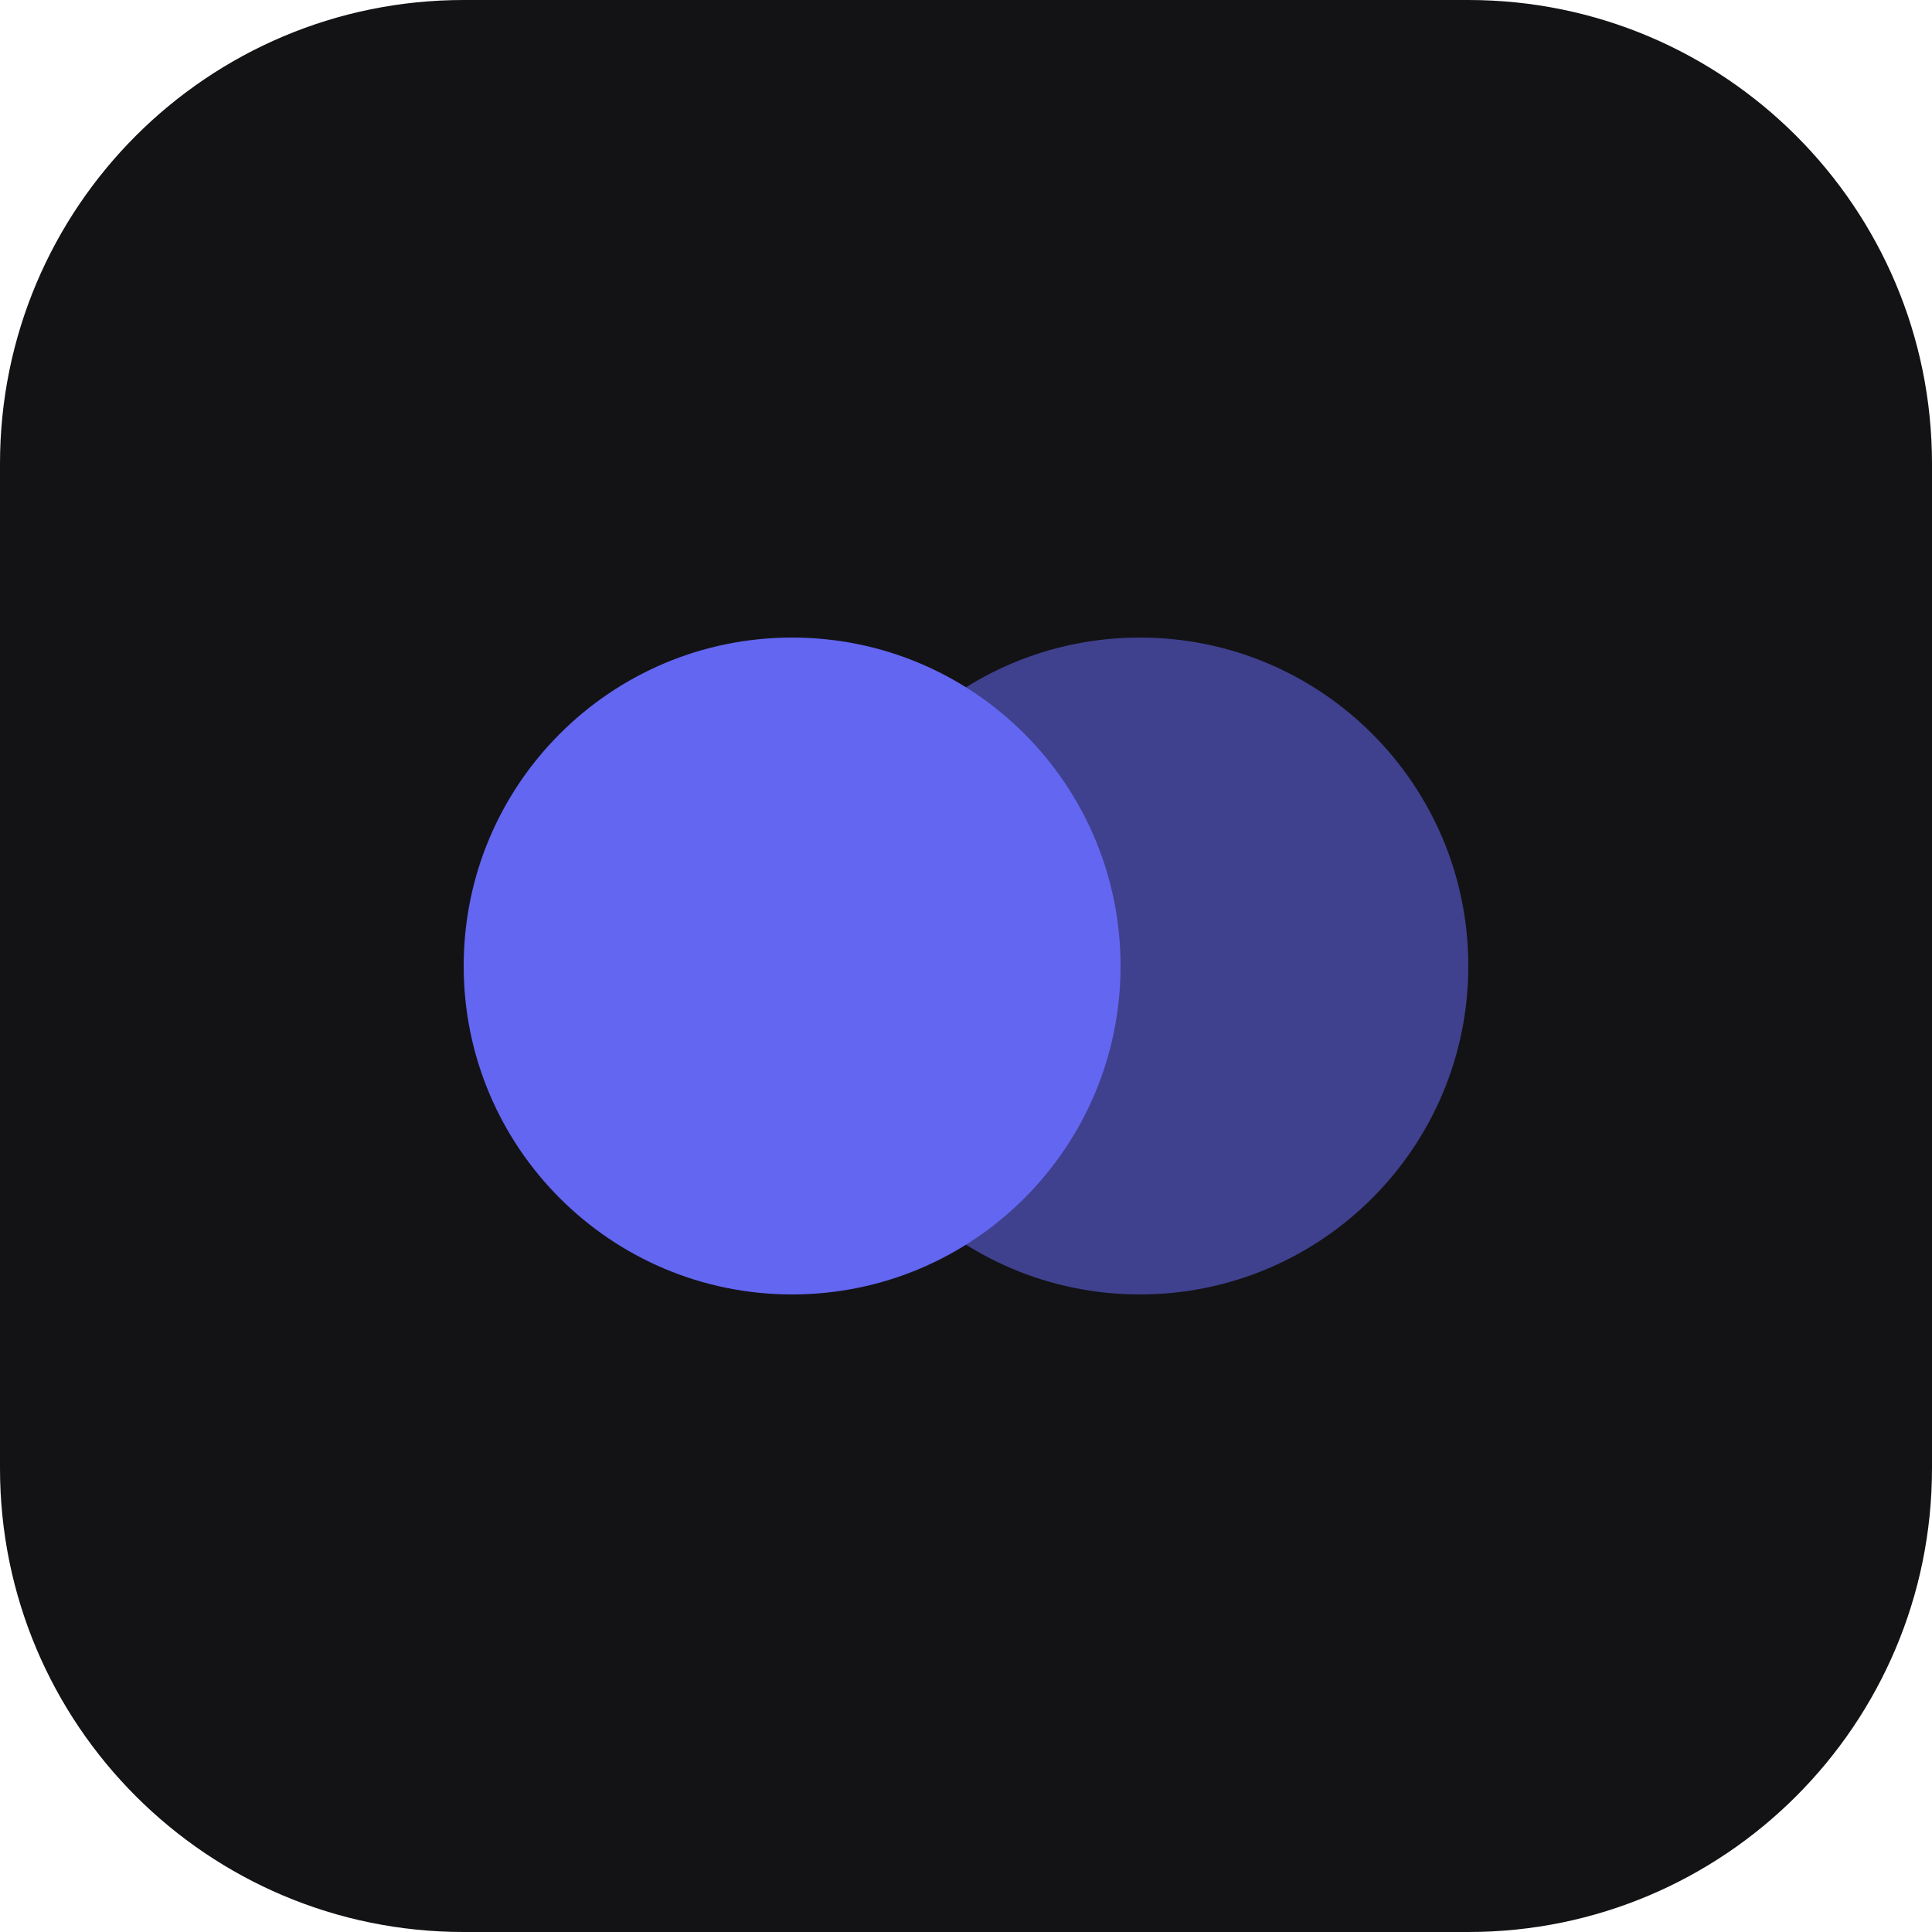
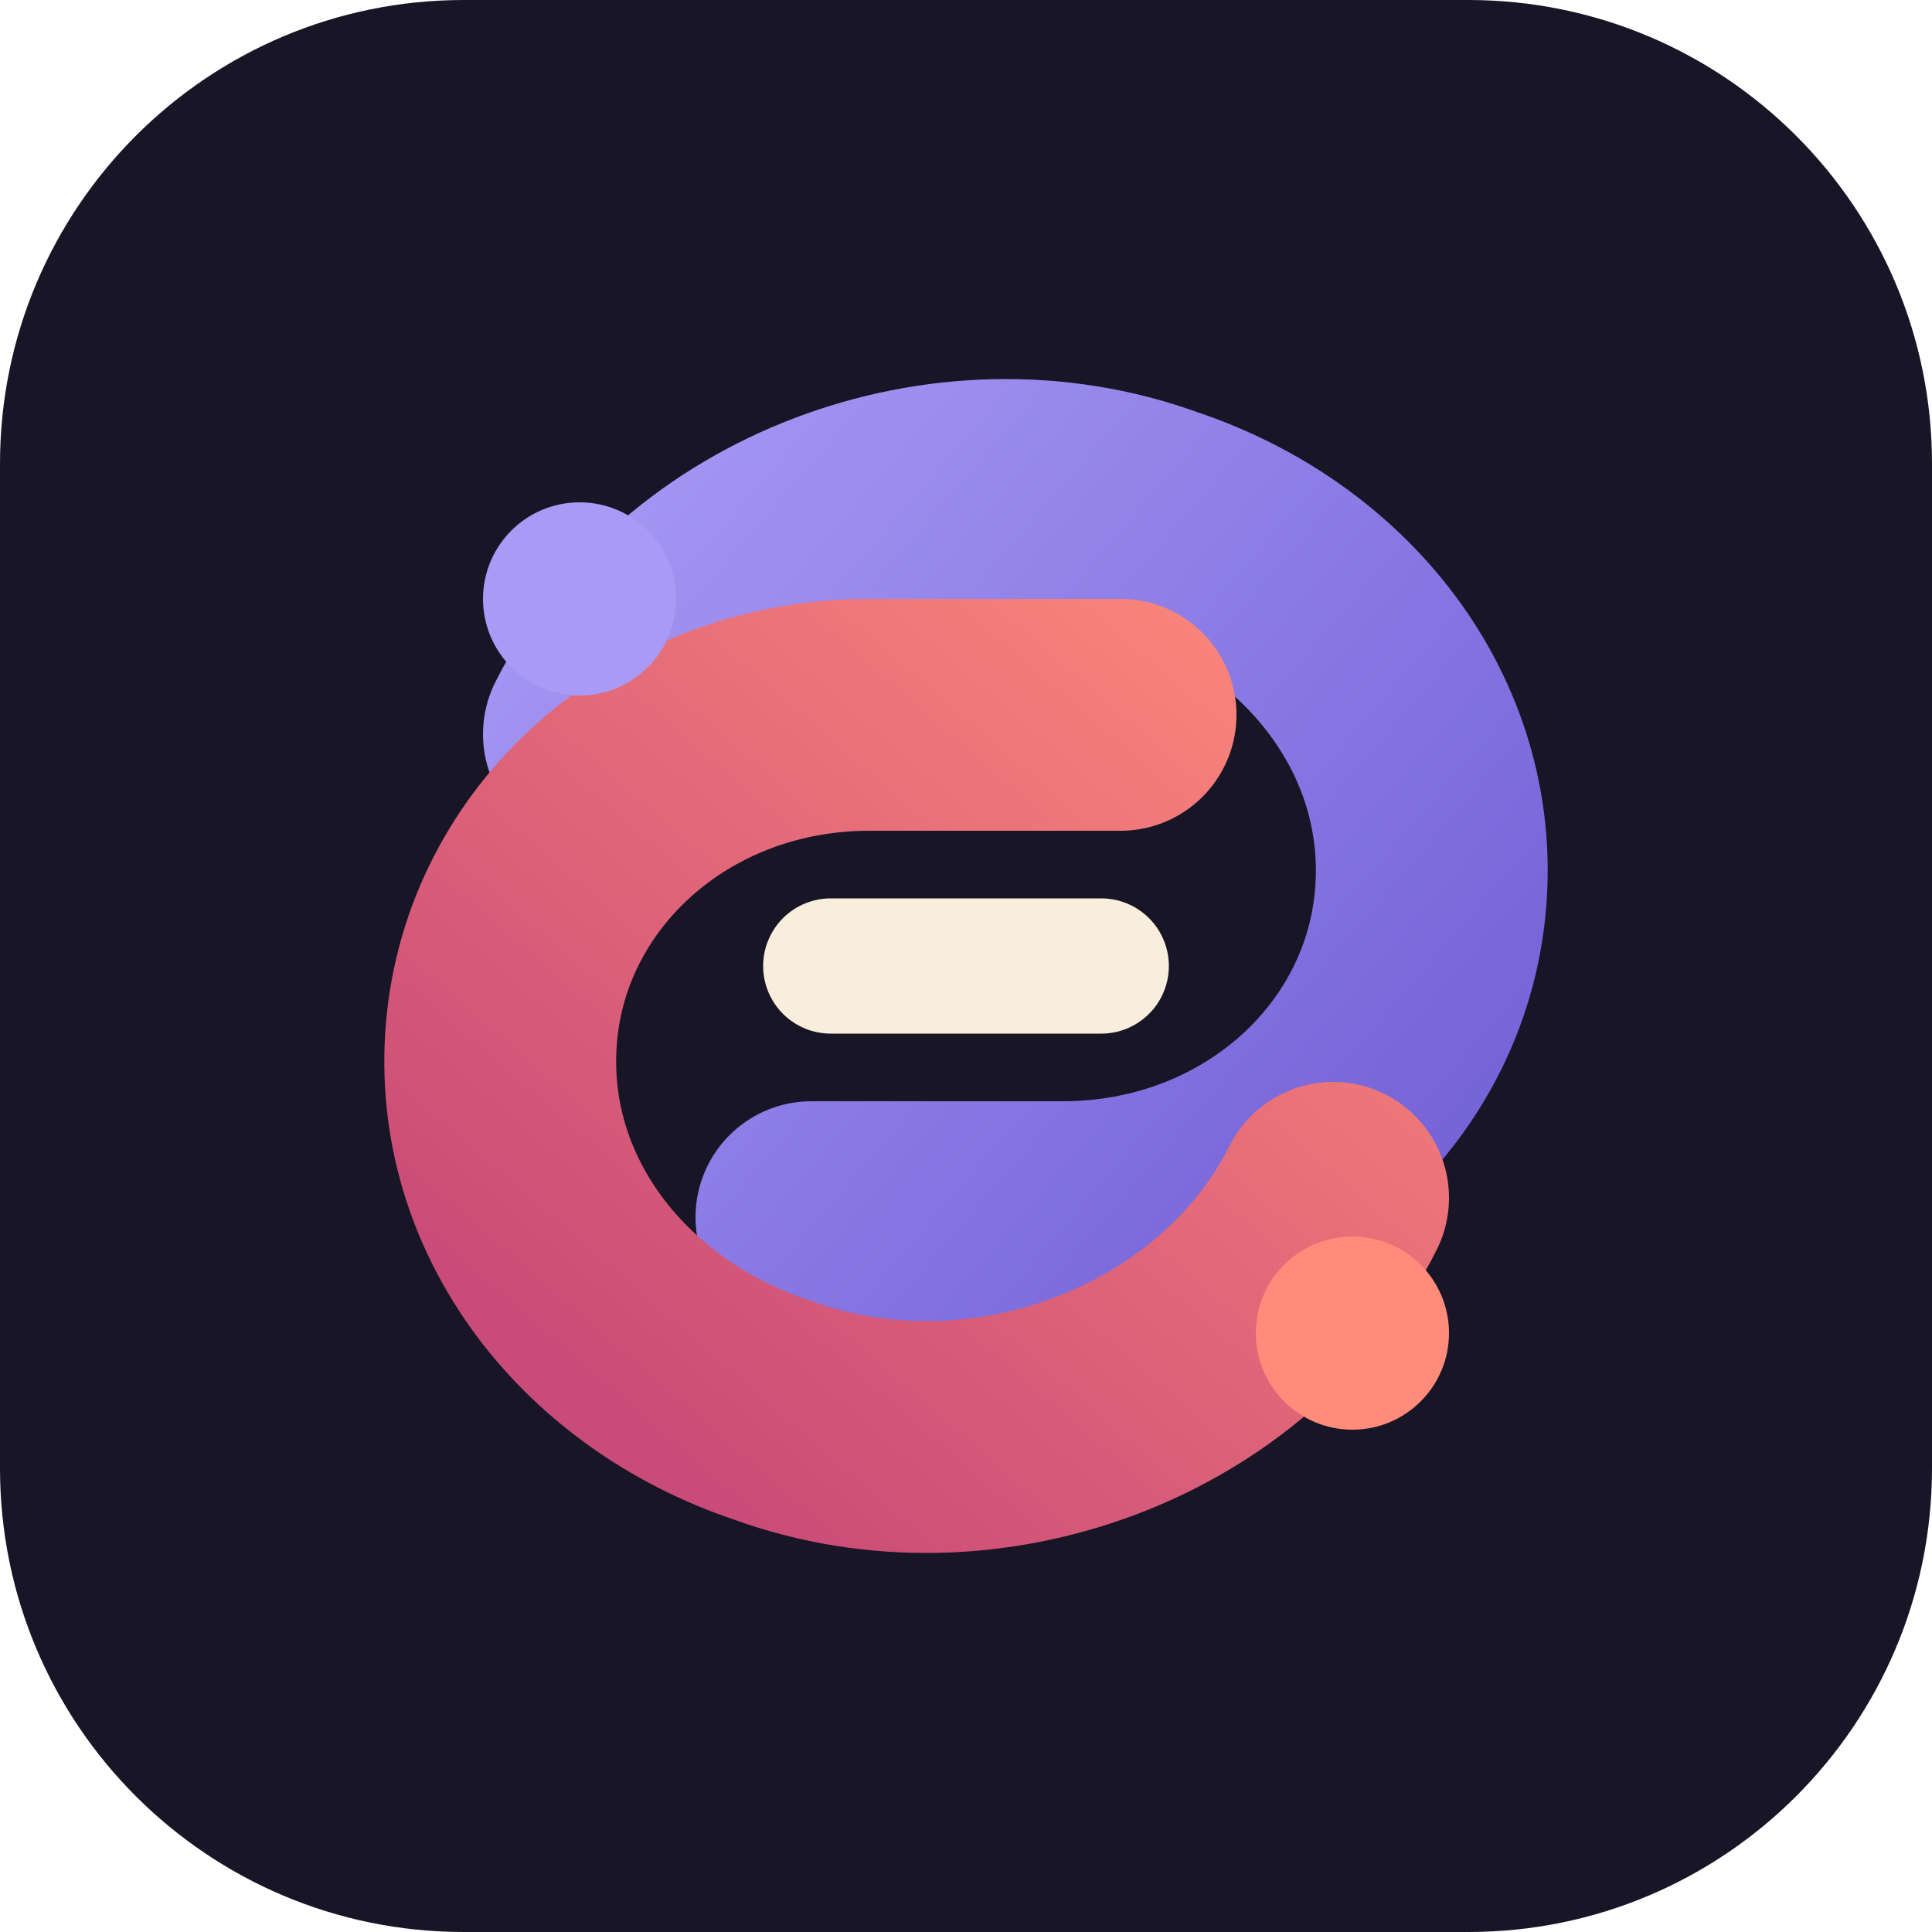
<svg xmlns="http://www.w3.org/2000/svg" viewBox="0 0 100 100">
-   <rect width="100" height="100" rx="24" fill="#131316" />
-   <circle cx="41" cy="50" r="17" fill="#6366f1" />
-   <circle cx="59" cy="50" r="17" fill="#6366f1" opacity="0.55" />
+   <defs>
+     <linearGradient id="rapport-violet" x1="24" y1="27" x2="76" y2="72" gradientUnits="userSpaceOnUse">
+       <stop stop-color="#A89AF5" />
+       <stop offset="1" stop-color="#6E5BD4" />
+     </linearGradient>
+     <linearGradient id="rapport-coral" x1="70" y1="30" x2="32" y2="74" gradientUnits="userSpaceOnUse">
+       <stop stop-color="#FF8B7A" />
+       <stop offset="1" stop-color="#C94B78" />
+     </linearGradient>
+   </defs>
+   <rect width="100" height="100" rx="24" fill="#171526" />
+   <path d="M31 38c5-10 18-15 29-11 9 3 15 11 14 20-1 9-9 16-19 16H42" fill="none" stroke="url(#rapport-violet)" stroke-width="12" stroke-linecap="round" />
+   <path d="M69 62c-5 10-18 15-29 11-9-3-15-11-14-20 1-9 9-16 19-16h13" fill="none" stroke="url(#rapport-coral)" stroke-width="12" stroke-linecap="round" />
+   <path d="M43 50h14" stroke="#F8EEDB" stroke-width="7" stroke-linecap="round" />
+   <circle cx="30" cy="31" r="5" fill="#A89AF5" />
+   <circle cx="70" cy="69" r="5" fill="#FF8B7A" />
</svg>
